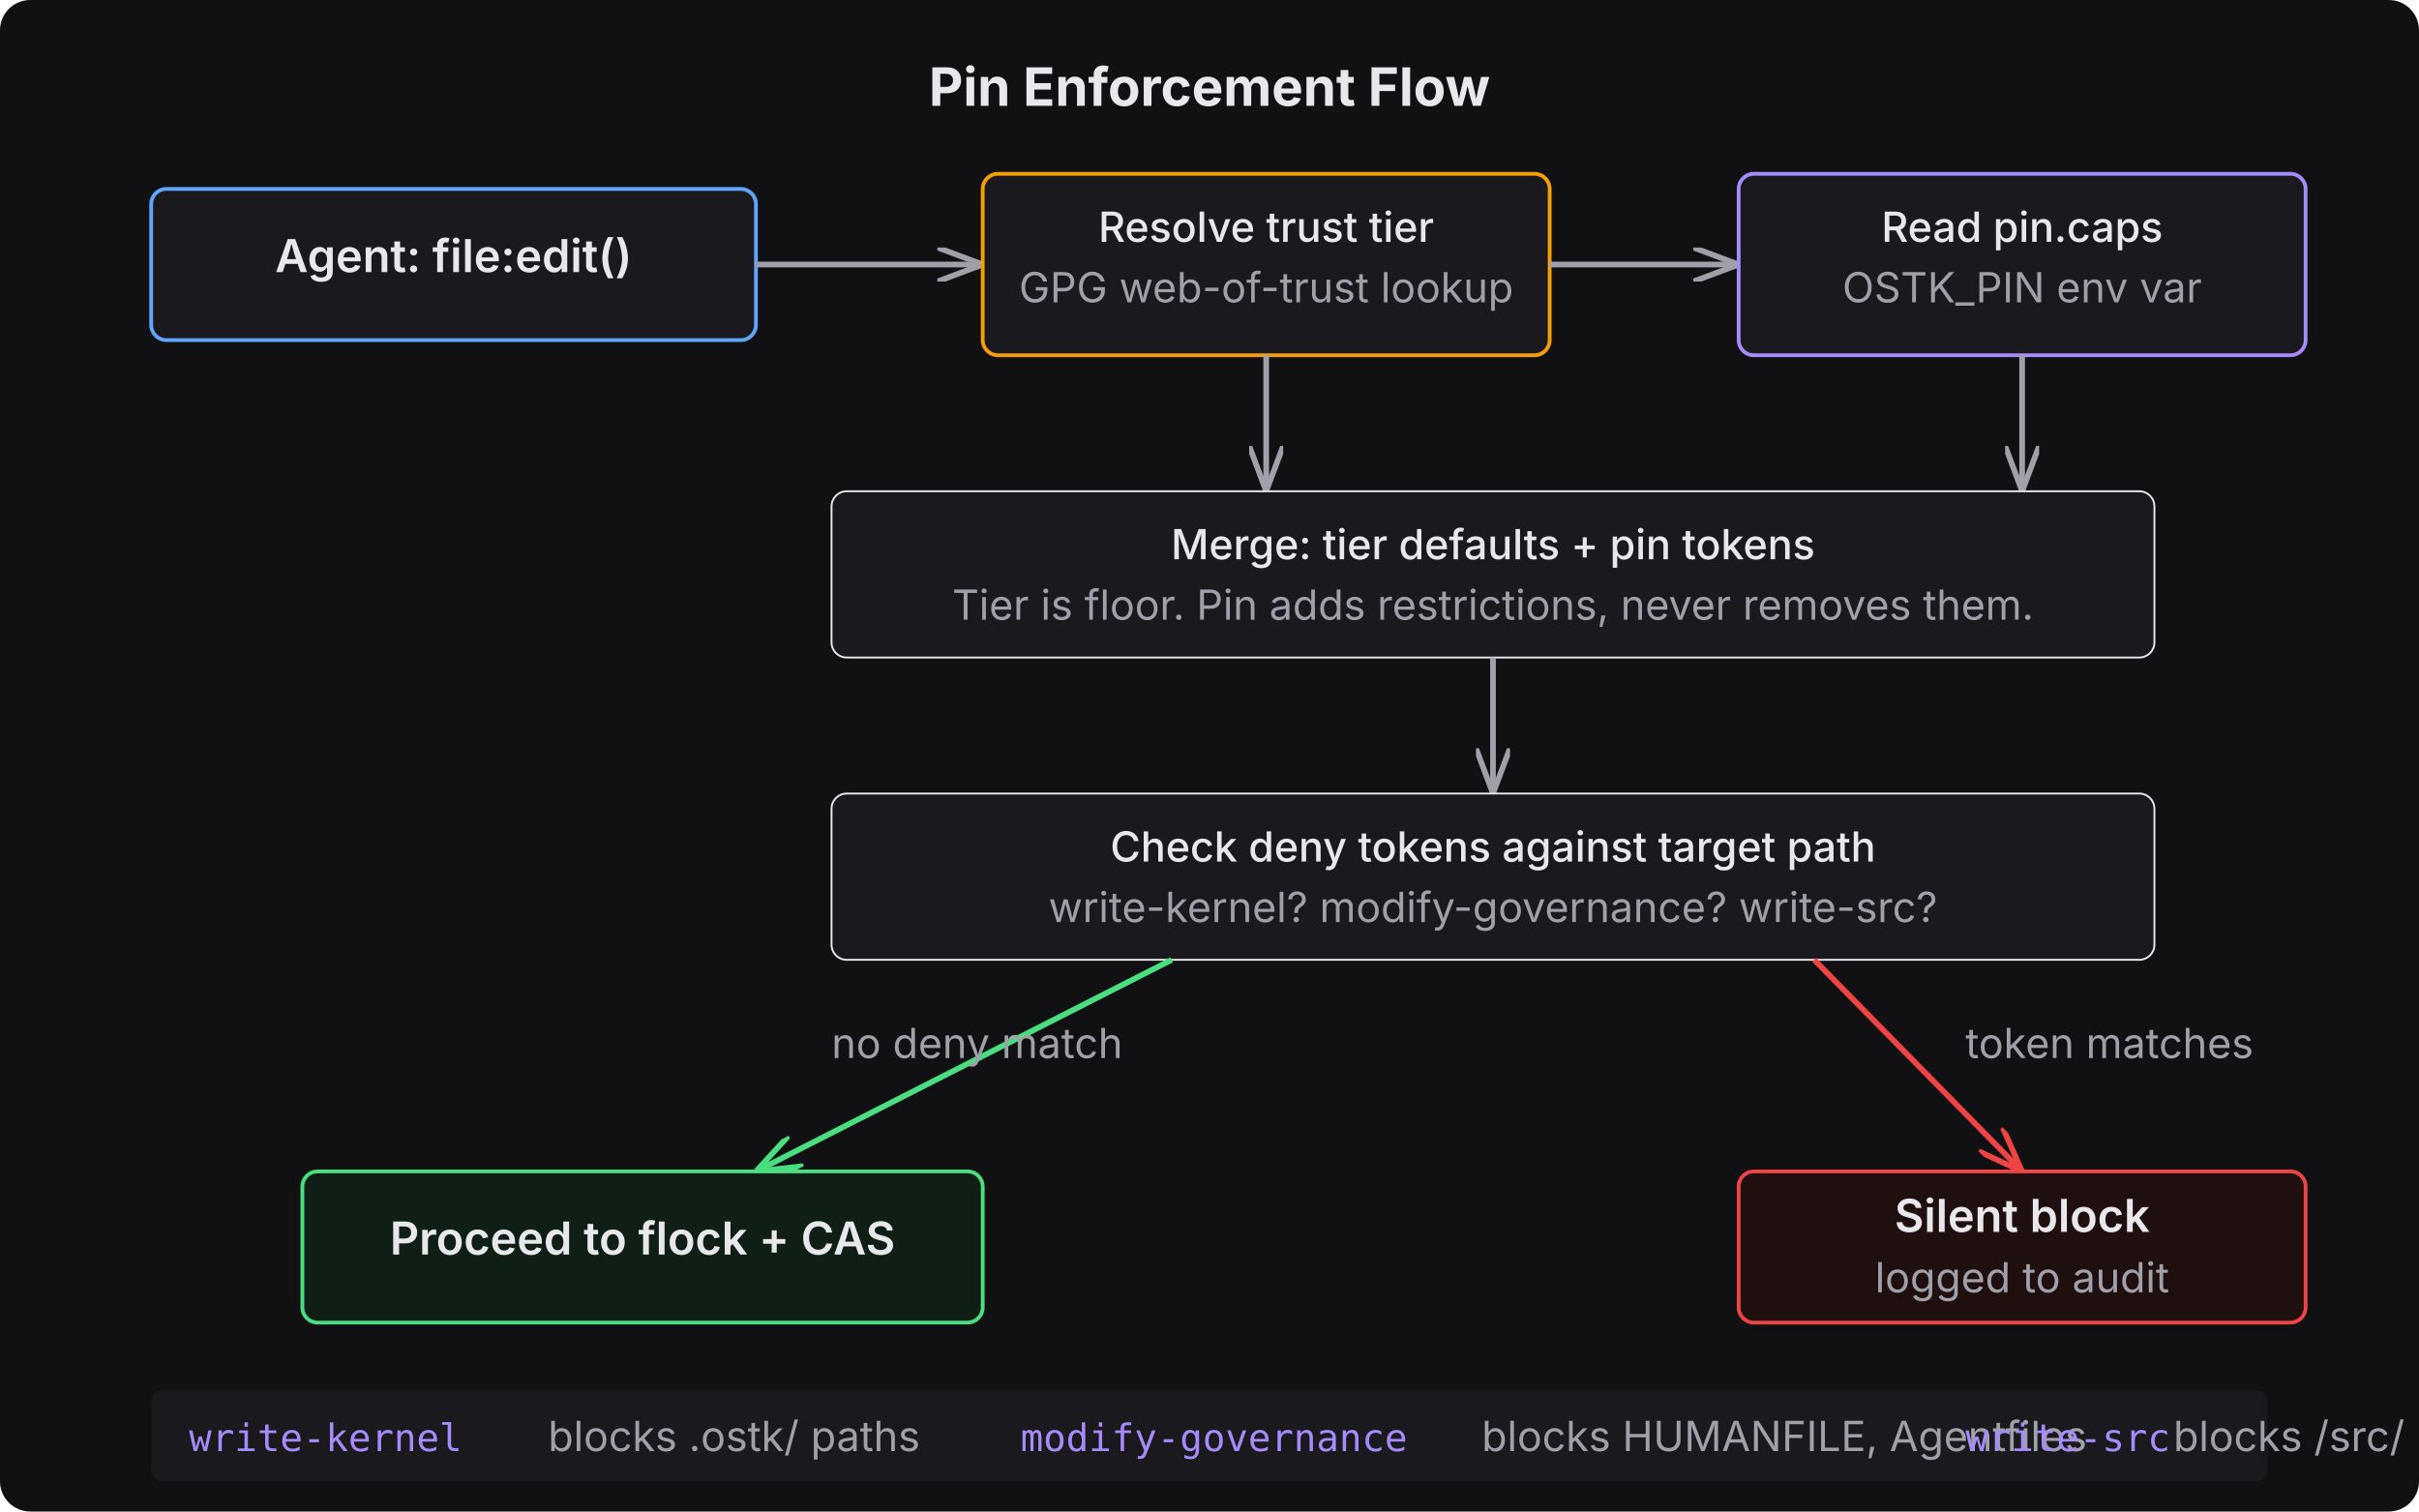
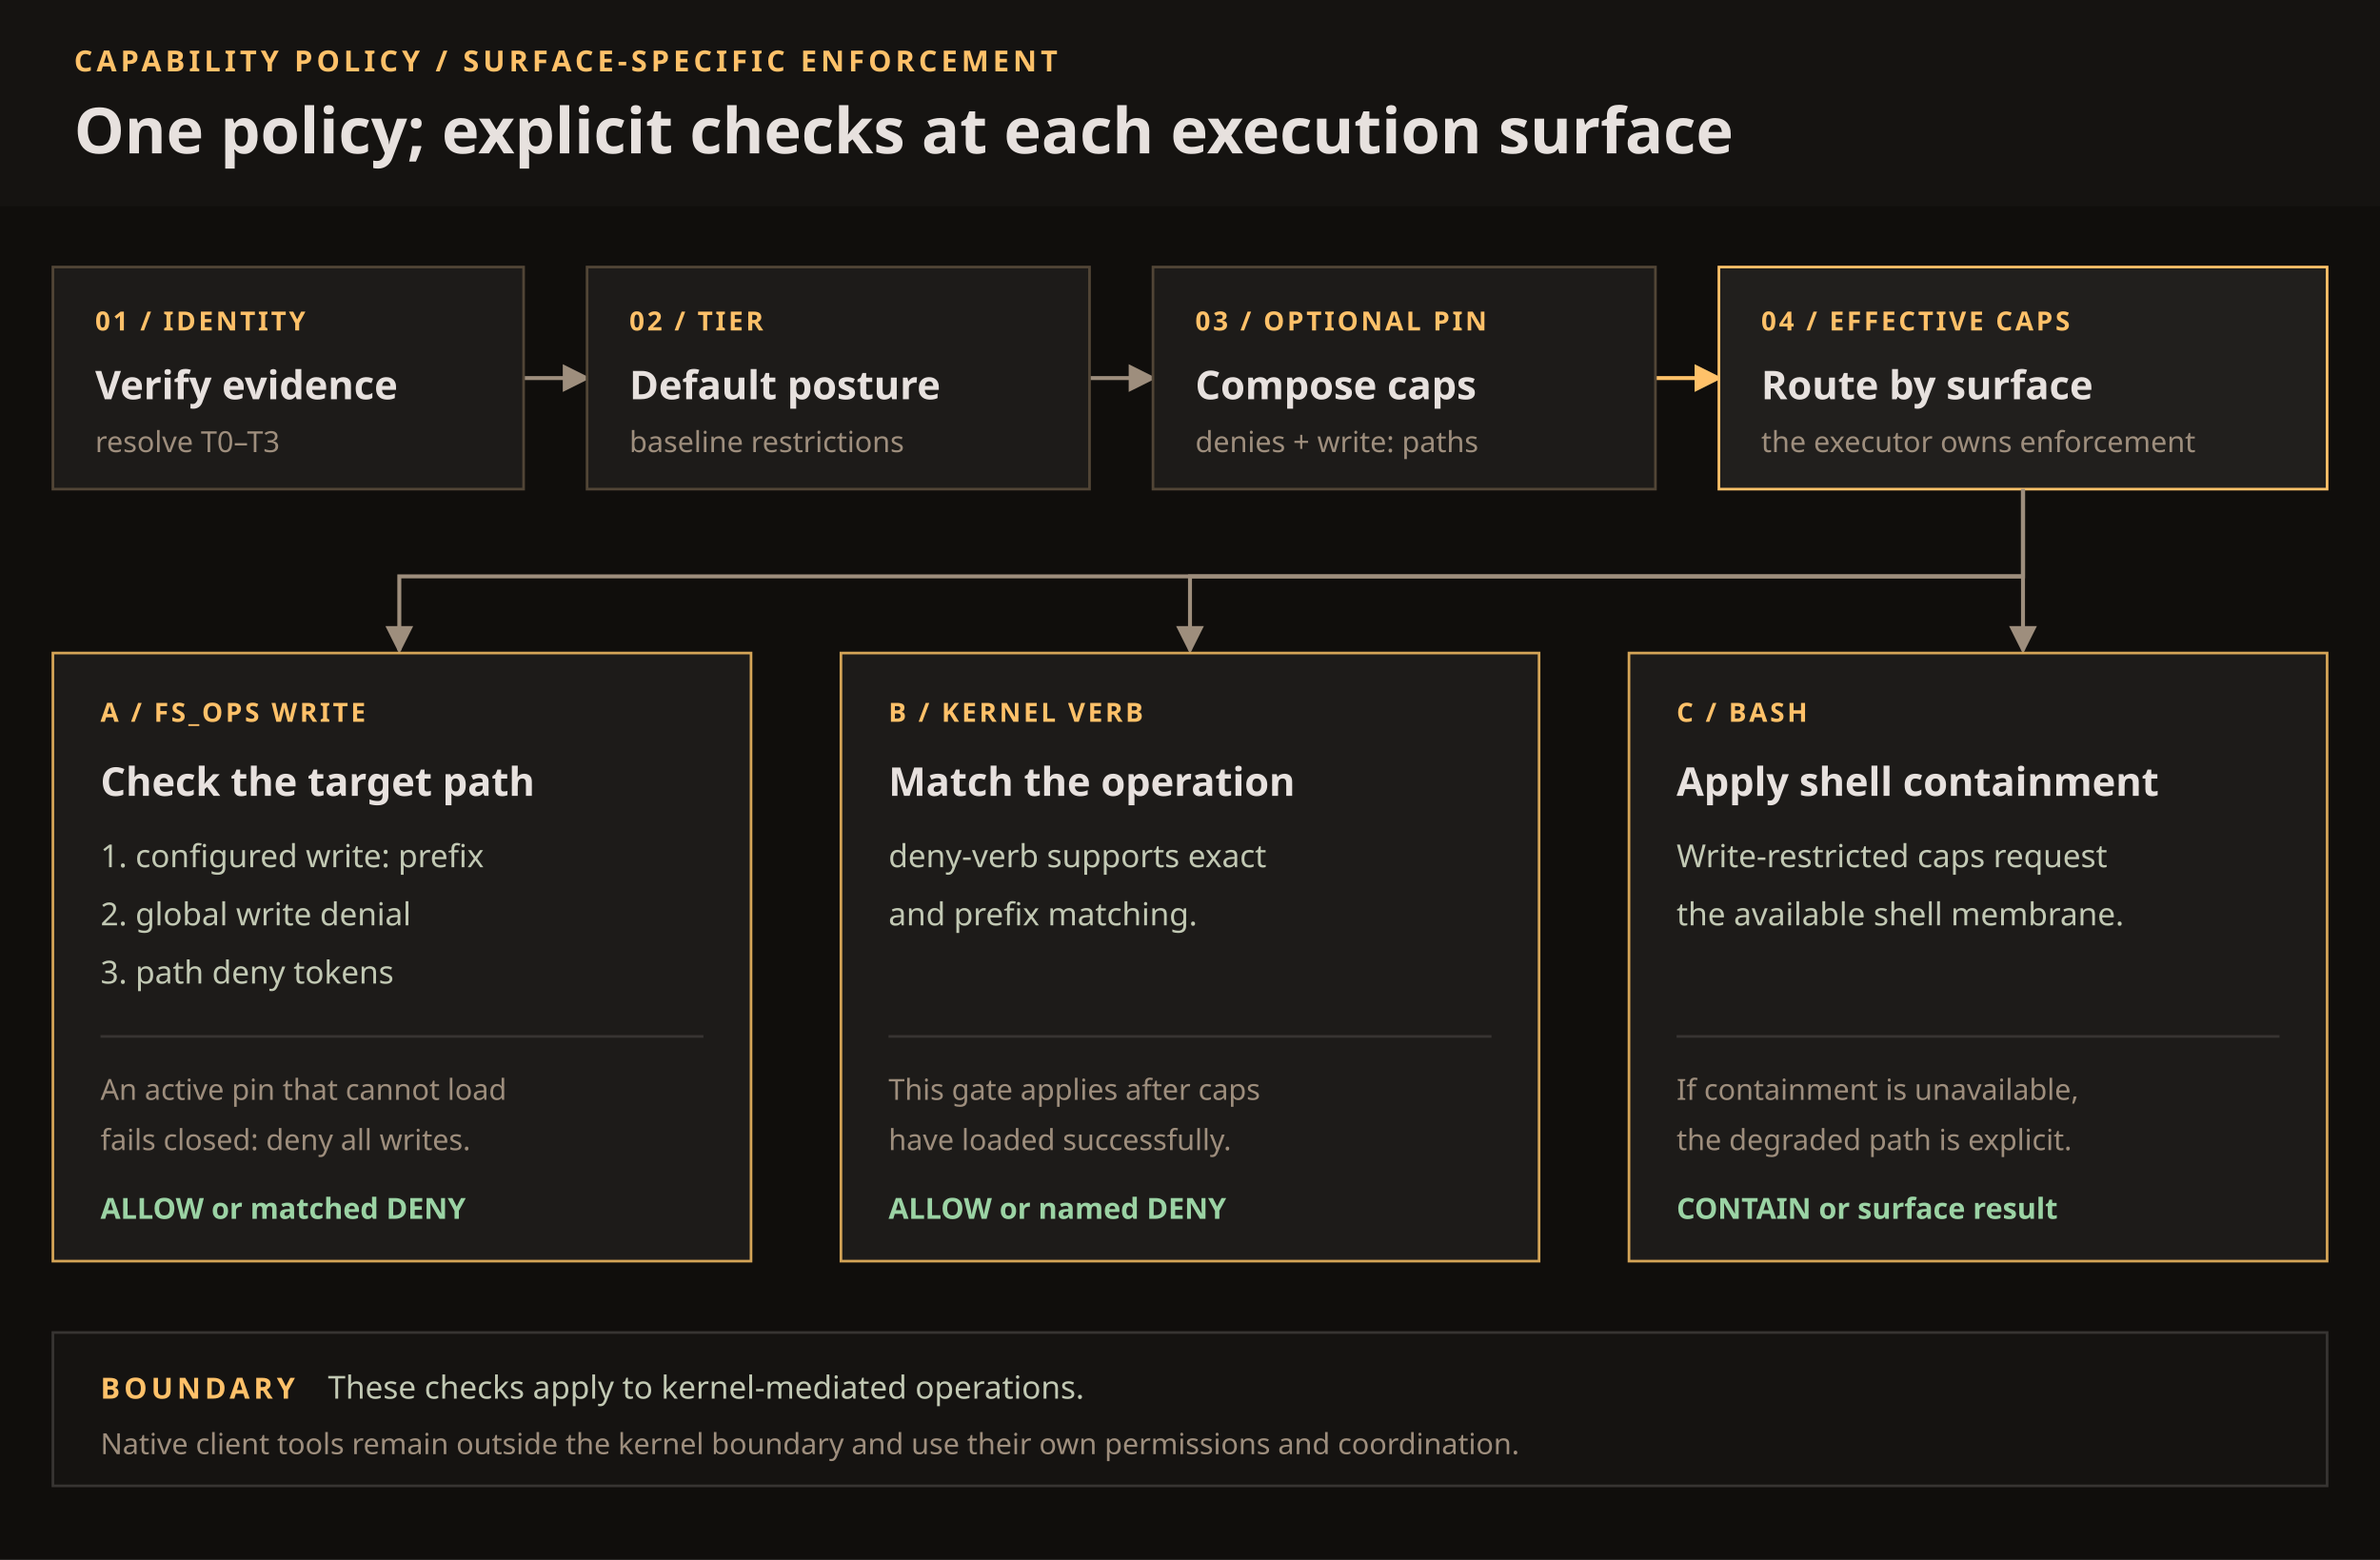
- <svg xmlns="http://www.w3.org/2000/svg" viewBox="0 0 640 400" fill="none">
-   <style>
-     text { font-family: 'Inter', 'SF Pro Text', system-ui, sans-serif; }
-     .label { fill: #e8e8ec; font-size: 12px; font-weight: 600; }
-     .sublabel { fill: #a0a0aa; font-size: 11px; font-weight: 400; }
-     .step { fill: #e8e8ec; font-size: 11px; font-weight: 500; }
-     .token { font-family: 'SF Mono', 'Fira Code', monospace; font-size: 10px; font-weight: 500; }
-     .arrow { stroke-width: 1.5; marker-end: url(#arrowhead); }
-   </style>
+ <svg xmlns="http://www.w3.org/2000/svg" viewBox="0 0 900 590" role="img" aria-labelledby="title desc">
  <defs>
-     <marker id="arrowhead" markerWidth="8" markerHeight="6" refX="8" refY="3" orient="auto">
-       <path d="M0,0 L8,3 L0,6" fill="none" stroke="#a0a0aa" stroke-width="1" />
+     <marker id="arrow" viewBox="0 0 8 8" refX="7" refY="4" markerWidth="7" markerHeight="7" orient="auto">
+       <path d="M0 0L8 4L0 8Z" fill="#9e8e7d" />
    </marker>
-     <marker id="arrowgreen" markerWidth="8" markerHeight="6" refX="8" refY="3" orient="auto">
-       <path d="M0,0 L8,3 L0,6" fill="none" stroke="#4ade80" stroke-width="1" />
-     </marker>
-     <marker id="arrowred" markerWidth="8" markerHeight="6" refX="8" refY="3" orient="auto">
-       <path d="M0,0 L8,3 L0,6" fill="none" stroke="#ef4444" stroke-width="1" />
+     <marker id="arrow-gold" viewBox="0 0 8 8" refX="7" refY="4" markerWidth="7" markerHeight="7" orient="auto">
+       <path d="M0 0L8 4L0 8Z" fill="#ffc169" />
    </marker>
  </defs>
-   <rect width="640" height="400" fill="#111114" rx="8" />
-   <text x="320" y="28" text-anchor="middle" fill="#e8e8ec" font-size="14" font-weight="700">Pin Enforcement Flow</text>
-   <rect x="40" y="50" width="160" height="40" rx="4" fill="#1a1a1e" stroke="#60a5fa" stroke-width="1" />
-   <text x="120" y="72" text-anchor="middle" class="label">Agent: file:edit()</text>
-   <line x1="200" y1="70" x2="260" y2="70" class="arrow" stroke="#a0a0aa" />
-   <rect x="260" y="46" width="150" height="48" rx="4" fill="#1a1a1e" stroke="#f59e0b" stroke-width="1" />
-   <text x="335" y="64" text-anchor="middle" class="step">Resolve trust tier</text>
-   <text x="335" y="80" text-anchor="middle" class="sublabel">GPG web-of-trust lookup</text>
-   <line x1="410" y1="70" x2="460" y2="70" class="arrow" stroke="#a0a0aa" />
-   <rect x="460" y="46" width="150" height="48" rx="4" fill="#1a1a1e" stroke="#a78bfa" stroke-width="1" />
-   <text x="535" y="64" text-anchor="middle" class="step">Read pin.caps</text>
-   <text x="535" y="80" text-anchor="middle" class="sublabel">OSTK_PIN env var</text>
-   <line x1="335" y1="94" x2="335" y2="130" class="arrow" stroke="#a0a0aa" />
-   <line x1="535" y1="94" x2="535" y2="130" class="arrow" stroke="#a0a0aa" />
-   <rect x="220" y="130" width="350" height="44" rx="4" fill="#1a1a1e" stroke="#e8e8ec" stroke-width="0.5" />
-   <text x="395" y="148" text-anchor="middle" class="step">Merge: tier defaults + pin tokens</text>
-   <text x="395" y="164" text-anchor="middle" class="sublabel">Tier is floor. Pin adds restrictions, never removes them.</text>
-   <line x1="395" y1="174" x2="395" y2="210" class="arrow" stroke="#a0a0aa" />
-   <rect x="220" y="210" width="350" height="44" rx="4" fill="#1a1a1e" stroke="#e8e8ec" stroke-width="0.5" />
-   <text x="395" y="228" text-anchor="middle" class="step">Check deny tokens against target path</text>
-   <text x="395" y="244" text-anchor="middle" class="sublabel">write-kernel? modify-governance? write-src?</text>
-   <line x1="310" y1="254" x2="200" y2="310" stroke="#4ade80" stroke-width="1.5" marker-end="url(#arrowgreen)" />
-   <text x="220" y="280" class="sublabel" fill="#4ade80">no deny match</text>
-   <line x1="480" y1="254" x2="535" y2="310" stroke="#ef4444" stroke-width="1.5" marker-end="url(#arrowred)" />
-   <text x="520" y="280" class="sublabel" fill="#ef4444">token matches</text>
-   <rect x="80" y="310" width="180" height="40" rx="4" fill="#0f1f16" stroke="#4ade80" stroke-width="1" />
-   <text x="170" y="332" text-anchor="middle" class="label" fill="#4ade80">Proceed to flock + CAS</text>
-   <rect x="460" y="310" width="150" height="40" rx="4" fill="#1f0f0f" stroke="#ef4444" stroke-width="1" />
-   <text x="535" y="326" text-anchor="middle" class="label" fill="#ef4444">Silent block</text>
-   <text x="535" y="342" text-anchor="middle" class="sublabel" fill="#ef4444">logged to audit</text>
-   <rect x="40" y="368" width="560" height="24" rx="3" fill="#1a1a1e" />
-   <text x="50" y="384" class="token" fill="#a78bfa">write-kernel</text>
-   <text x="145" y="384" class="sublabel">blocks .ostk/ paths</text>
-   <text x="270" y="384" class="token" fill="#a78bfa">modify-governance</text>
-   <text x="392" y="384" class="sublabel">blocks HUMANFILE, Agentfiles</text>
-   <text x="520" y="384" class="token" fill="#a78bfa">write-src</text>
-   <text x="575" y="384" class="sublabel">blocks /src/</text>
+   <style>
+     text{font-family:"Space Grotesk",ui-sans-serif,system-ui,sans-serif}
+     .label{font-size:11px;font-weight:700;letter-spacing:1.5px;fill:#ffc169}
+     .title{font-size:24px;font-weight:650;fill:#e7e1de}
+     .step{font-size:15px;font-weight:750;fill:#e7e1de}
+     .body{font-size:12px;fill:#c2c9b4}
+     .minor{font-size:11px;fill:#9e8e7d}
+     .number{font-size:10px;font-weight:750;letter-spacing:1px;fill:#ffc169}
+     .allow{font-size:11px;font-weight:700;fill:#9bd3a4}
+     .deny{font-size:11px;font-weight:700;fill:#ffb4ab}
+   </style>
+   <rect width="900" height="590" fill="#100e0c" />
+   <path d="M0 0H900V78H0Z" fill="#151311" />
+   <text x="28" y="27" class="label">CAPABILITY POLICY / SURFACE-SPECIFIC ENFORCEMENT</text>
+   <text x="28" y="58" class="title">One policy; explicit checks at each execution surface</text>
+   <path d="M198 143H222" stroke="#9e8e7d" stroke-width="1.5" marker-end="url(#arrow)" />
+   <path d="M412 143H436" stroke="#9e8e7d" stroke-width="1.5" marker-end="url(#arrow)" />
+   <path d="M626 143H650" stroke="#ffc169" stroke-width="1.5" marker-end="url(#arrow-gold)" />
+   <g>
+     <rect x="20" y="101" width="178" height="84" fill="#1d1b19" stroke="#514536" />
+     <text x="36" y="125" class="number">01 / IDENTITY</text>
+     <text x="36" y="151" class="step">Verify evidence</text>
+     <text x="36" y="171" class="minor">resolve T0–T3</text>
+   </g>
+   <g>
+     <rect x="222" y="101" width="190" height="84" fill="#1d1b19" stroke="#514536" />
+     <text x="238" y="125" class="number">02 / TIER</text>
+     <text x="238" y="151" class="step">Default posture</text>
+     <text x="238" y="171" class="minor">baseline restrictions</text>
+   </g>
+   <g>
+     <rect x="436" y="101" width="190" height="84" fill="#1d1b19" stroke="#514536" />
+     <text x="452" y="125" class="number">03 / OPTIONAL PIN</text>
+     <text x="452" y="151" class="step">Compose caps</text>
+     <text x="452" y="171" class="minor">denies + write: paths</text>
+   </g>
+   <g>
+     <rect x="650" y="101" width="230" height="84" fill="#211f1d" stroke="#ffc169" />
+     <text x="666" y="125" class="number">04 / EFFECTIVE CAPS</text>
+     <text x="666" y="151" class="step">Route by surface</text>
+     <text x="666" y="171" class="minor">the executor owns enforcement</text>
+   </g>
+   <path d="M765 185V218H151V246" fill="none" stroke="#9e8e7d" stroke-width="1.5" marker-end="url(#arrow)" />
+   <path d="M765 185V218H450V246" fill="none" stroke="#9e8e7d" stroke-width="1.5" marker-end="url(#arrow)" />
+   <path d="M765 185V246" stroke="#9e8e7d" stroke-width="1.5" marker-end="url(#arrow)" />
+   <g>
+     <rect x="20" y="247" width="264" height="230" fill="#1d1b19" stroke="#d4a457" />
+     <text x="38" y="273" class="number">A / FS_OPS WRITE</text>
+     <text x="38" y="301" class="step">Check the target path</text>
+     <text x="38" y="328" class="body">1. configured write: prefix</text>
+     <text x="38" y="350" class="body">2. global write denial</text>
+     <text x="38" y="372" class="body">3. path deny tokens</text>
+     <path d="M38 392H266" stroke="#373432" />
+     <text x="38" y="416" class="minor">An active pin that cannot load</text>
+     <text x="38" y="435" class="minor">fails closed: deny all writes.</text>
+     <text x="38" y="461" class="allow">ALLOW or matched DENY</text>
+   </g>
+   <g>
+     <rect x="318" y="247" width="264" height="230" fill="#1d1b19" stroke="#d4a457" />
+     <text x="336" y="273" class="number">B / KERNEL VERB</text>
+     <text x="336" y="301" class="step">Match the operation</text>
+     <text x="336" y="328" class="body">deny-verb supports exact</text>
+     <text x="336" y="350" class="body">and prefix matching.</text>
+     <path d="M336 392H564" stroke="#373432" />
+     <text x="336" y="416" class="minor">This gate applies after caps</text>
+     <text x="336" y="435" class="minor">have loaded successfully.</text>
+     <text x="336" y="461" class="allow">ALLOW or named DENY</text>
+   </g>
+   <g>
+     <rect x="616" y="247" width="264" height="230" fill="#1d1b19" stroke="#d4a457" />
+     <text x="634" y="273" class="number">C / BASH</text>
+     <text x="634" y="301" class="step">Apply shell containment</text>
+     <text x="634" y="328" class="body">Write-restricted caps request</text>
+     <text x="634" y="350" class="body">the available shell membrane.</text>
+     <path d="M634 392H862" stroke="#373432" />
+     <text x="634" y="416" class="minor">If containment is unavailable,</text>
+     <text x="634" y="435" class="minor">the degraded path is explicit.</text>
+     <text x="634" y="461" class="allow">CONTAIN or surface result</text>
+   </g>
+   <rect x="20" y="504" width="860" height="58" fill="#151311" stroke="#373432" />
+   <text x="38" y="529" class="label">BOUNDARY</text>
+   <text x="124" y="529" class="body">These checks apply to kernel-mediated operations.</text>
+   <text x="38" y="550" class="minor">Native client tools remain outside the kernel boundary and use their own permissions and coordination.</text>
</svg>
